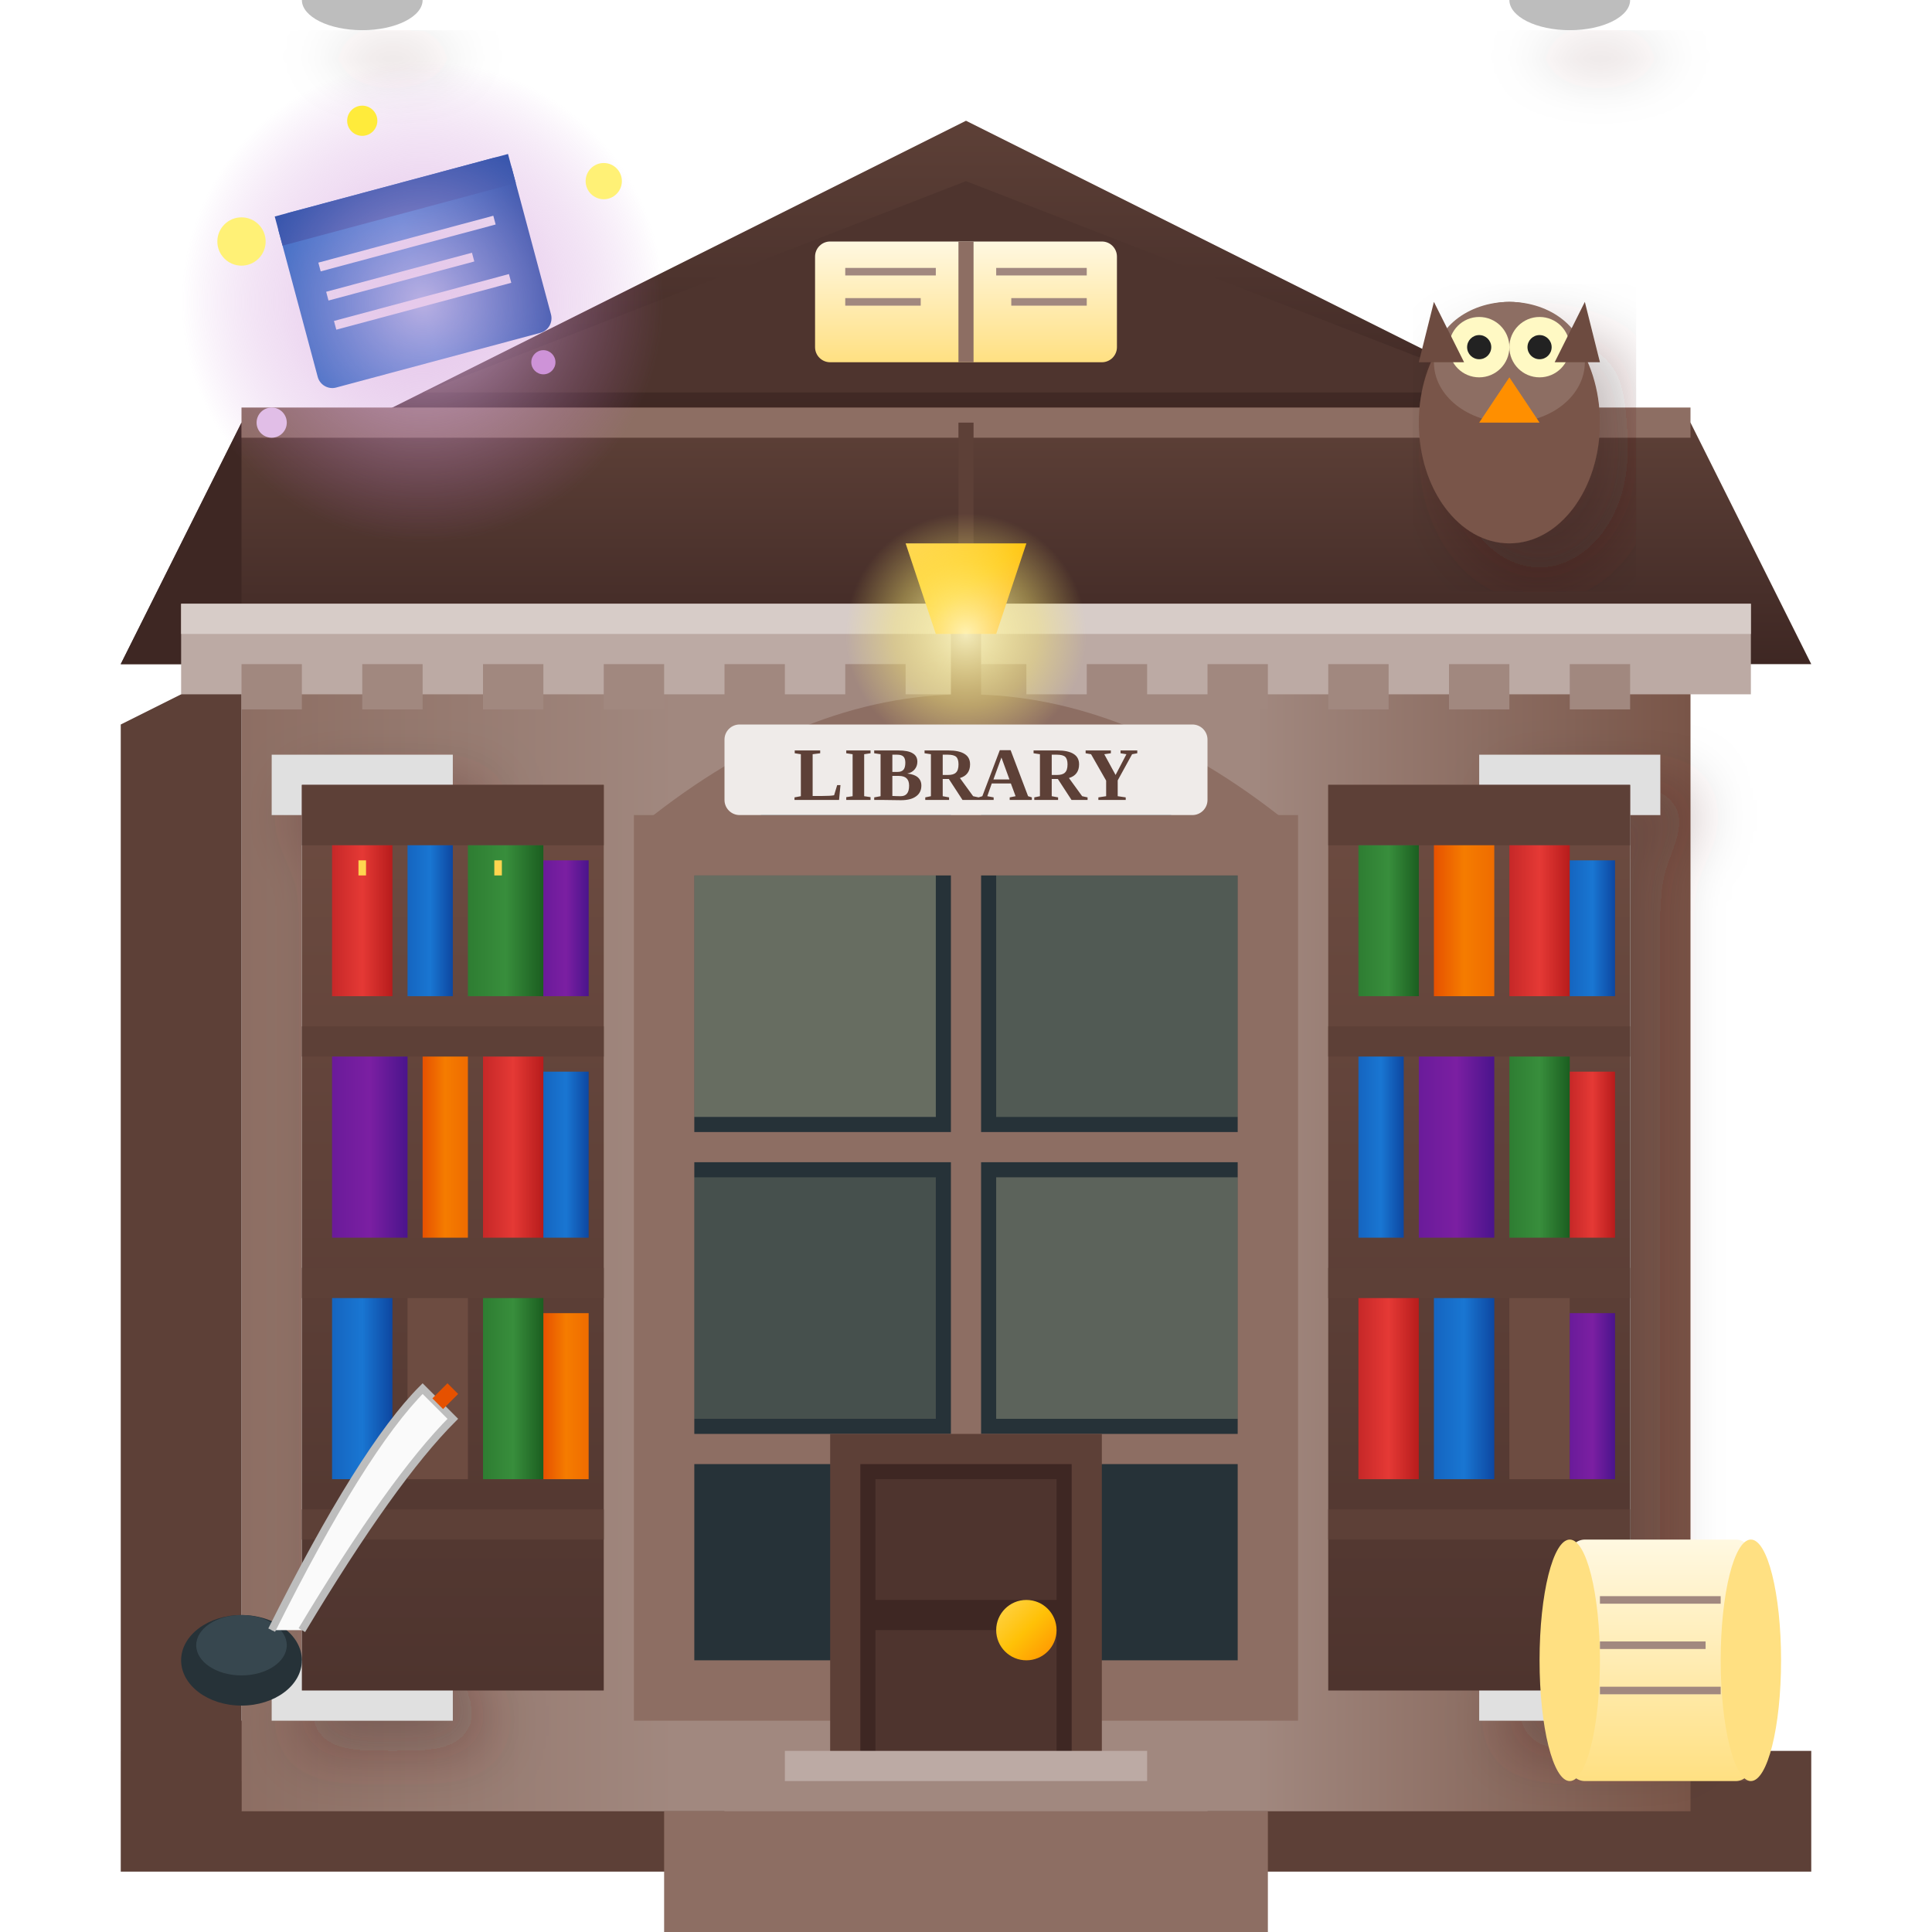
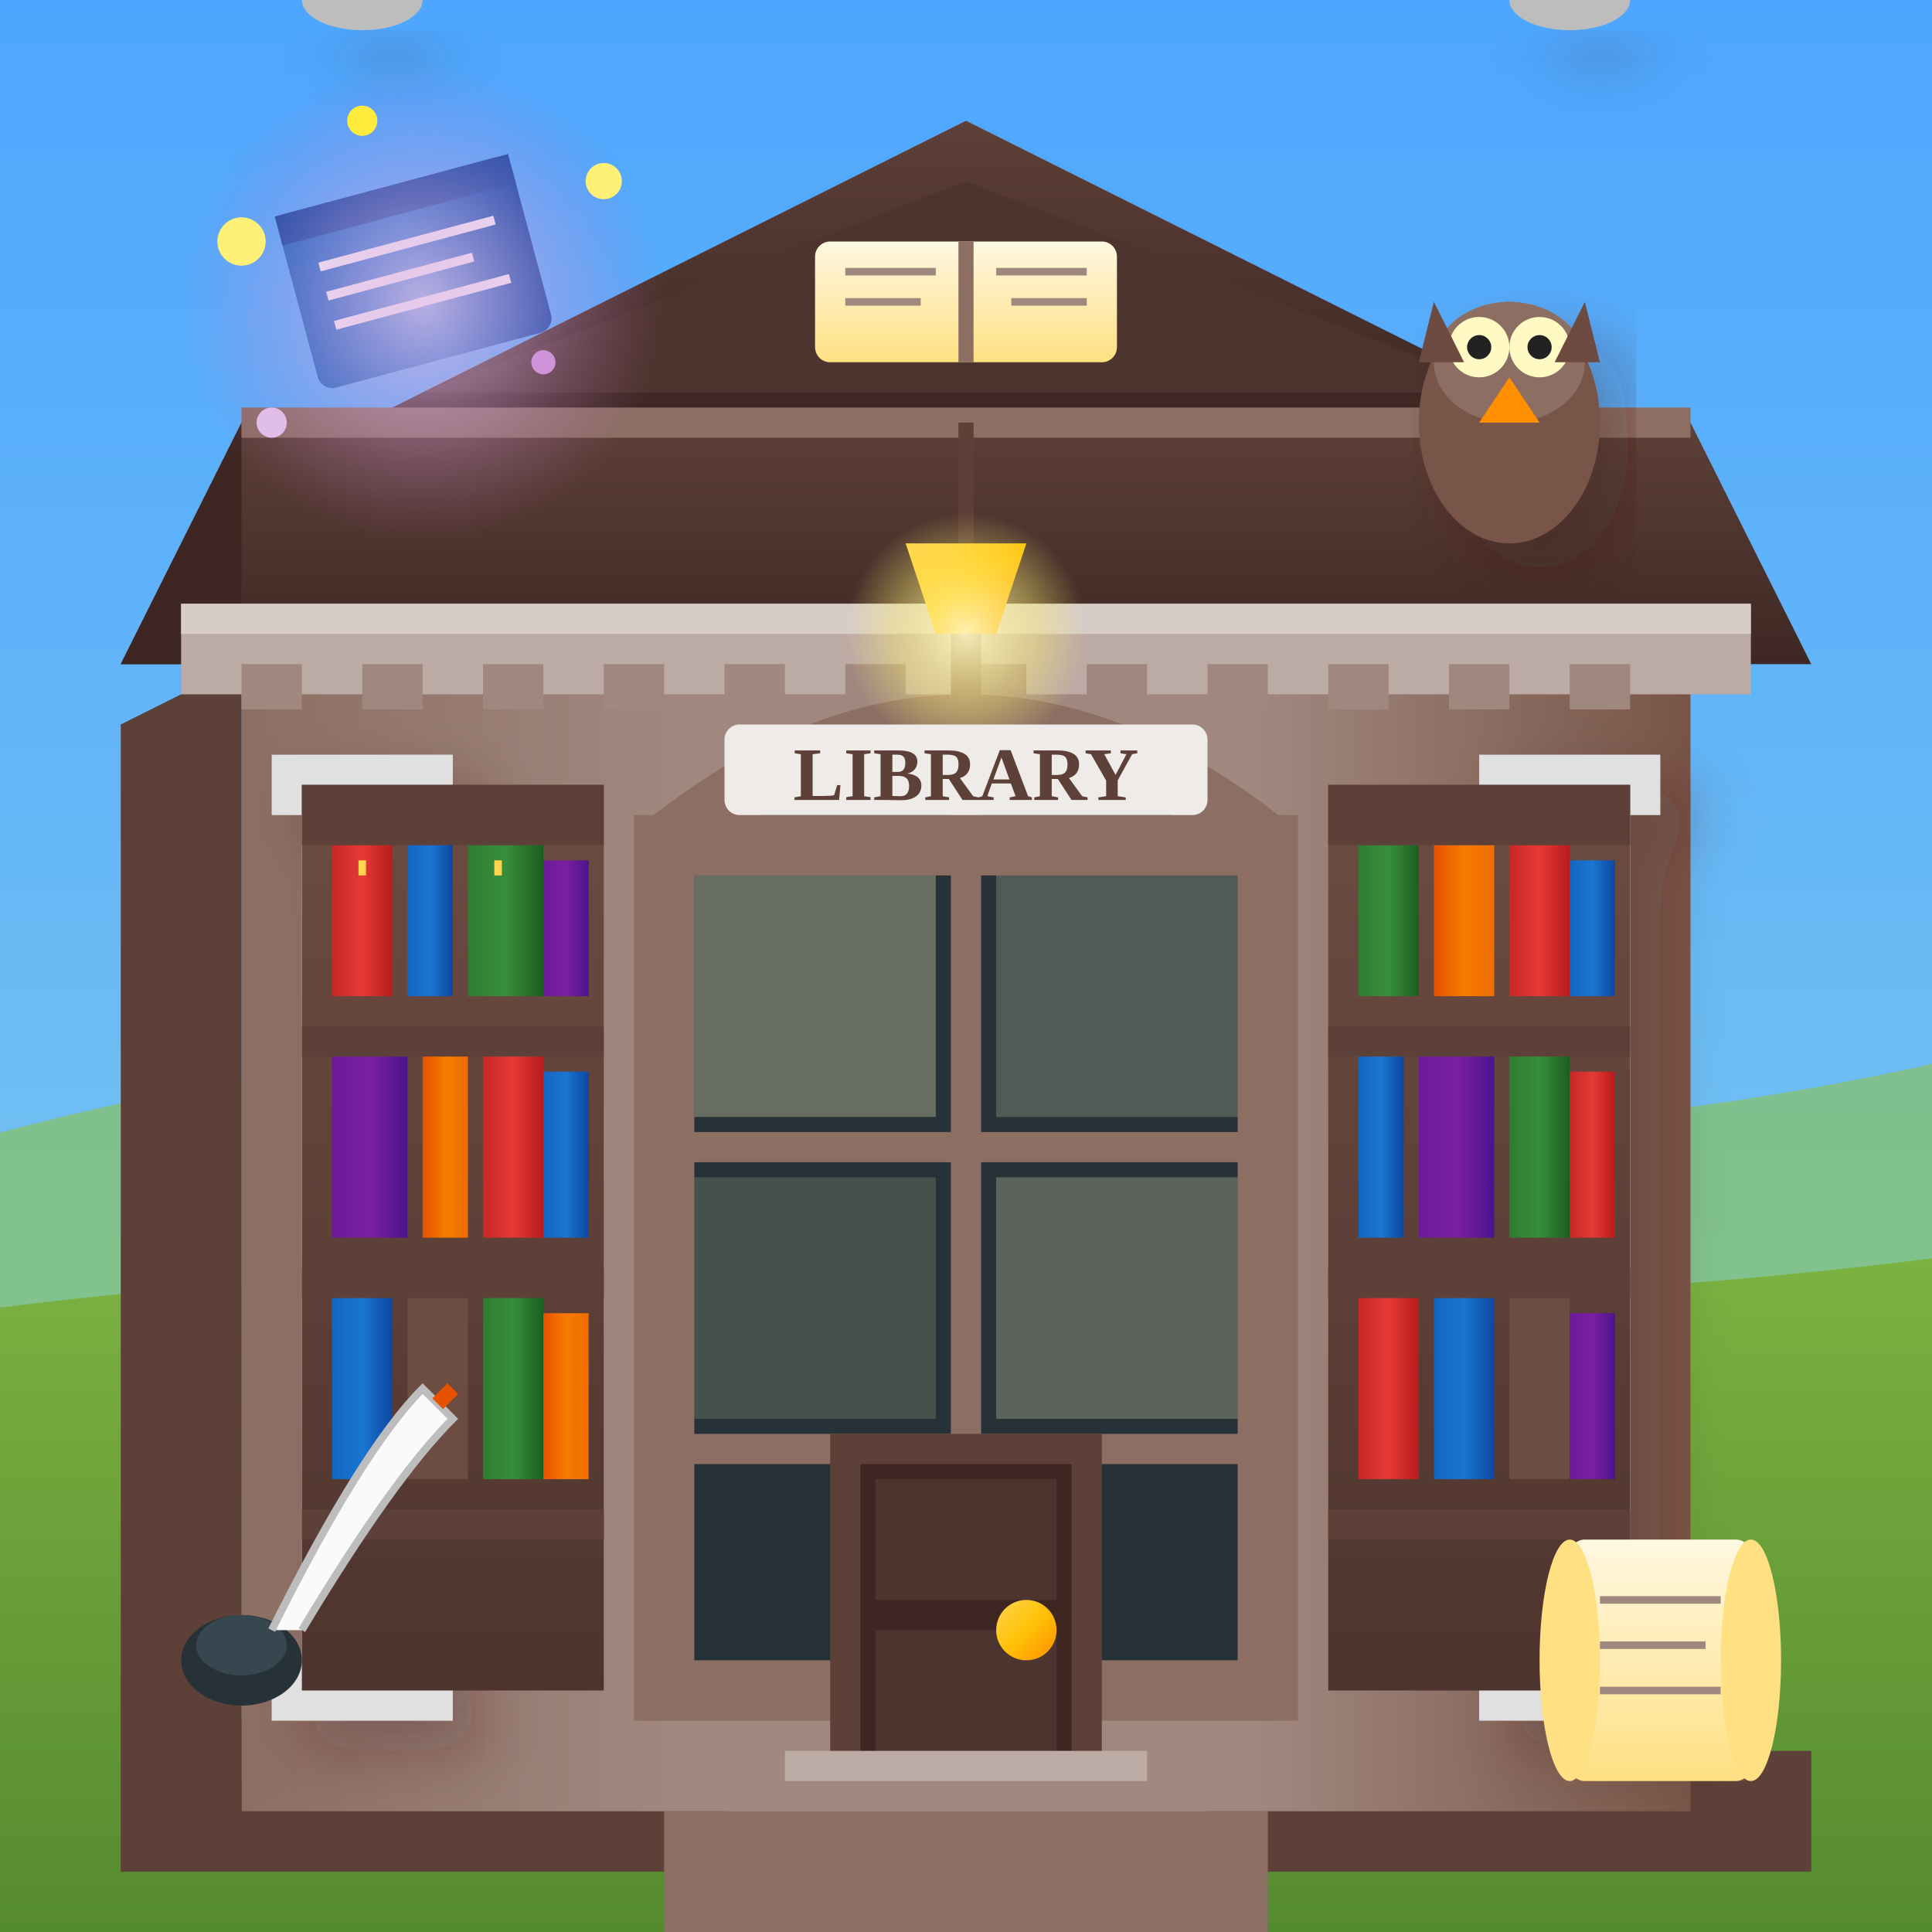
<svg xmlns="http://www.w3.org/2000/svg" viewBox="0 0 128 128" width="128" height="128">
  <defs>
    <linearGradient id="libraryWall" x1="0%" y1="0%" x2="100%" y2="0%">
      <stop offset="0%" style="stop-color:#8D6E63" />
      <stop offset="30%" style="stop-color:#A1887F" />
      <stop offset="70%" style="stop-color:#A1887F" />
      <stop offset="100%" style="stop-color:#795548" />
    </linearGradient>
    <linearGradient id="libraryRoof" x1="0%" y1="0%" x2="0%" y2="100%">
      <stop offset="0%" style="stop-color:#5D4037" />
      <stop offset="50%" style="stop-color:#4E342E" />
      <stop offset="100%" style="stop-color:#3E2723" />
    </linearGradient>
    <linearGradient id="bookshelfWood" x1="0%" y1="0%" x2="0%" y2="100%">
      <stop offset="0%" style="stop-color:#6D4C41" />
      <stop offset="100%" style="stop-color:#4E342E" />
    </linearGradient>
    <linearGradient id="redBook" x1="0%" y1="0%" x2="100%" y2="0%">
      <stop offset="0%" style="stop-color:#C62828" />
      <stop offset="50%" style="stop-color:#E53935" />
      <stop offset="100%" style="stop-color:#B71C1C" />
    </linearGradient>
    <linearGradient id="blueBook" x1="0%" y1="0%" x2="100%" y2="0%">
      <stop offset="0%" style="stop-color:#1565C0" />
      <stop offset="50%" style="stop-color:#1976D2" />
      <stop offset="100%" style="stop-color:#0D47A1" />
    </linearGradient>
    <linearGradient id="greenBook" x1="0%" y1="0%" x2="100%" y2="0%">
      <stop offset="0%" style="stop-color:#2E7D32" />
      <stop offset="50%" style="stop-color:#388E3C" />
      <stop offset="100%" style="stop-color:#1B5E20" />
    </linearGradient>
    <linearGradient id="purpleBook" x1="0%" y1="0%" x2="100%" y2="0%">
      <stop offset="0%" style="stop-color:#6A1B9A" />
      <stop offset="50%" style="stop-color:#7B1FA2" />
      <stop offset="100%" style="stop-color:#4A148C" />
    </linearGradient>
    <linearGradient id="orangeBook" x1="0%" y1="0%" x2="100%" y2="0%">
      <stop offset="0%" style="stop-color:#E65100" />
      <stop offset="50%" style="stop-color:#F57C00" />
      <stop offset="100%" style="stop-color:#EF6C00" />
    </linearGradient>
    <linearGradient id="goldAccent" x1="0%" y1="0%" x2="100%" y2="100%">
      <stop offset="0%" style="stop-color:#FFD54F" />
      <stop offset="50%" style="stop-color:#FFC107" />
      <stop offset="100%" style="stop-color:#FF8F00" />
    </linearGradient>
    <linearGradient id="columnGradient" x1="0%" y1="0%" x2="100%" y2="0%">
      <stop offset="0%" style="stop-color:#ECEFF1" />
      <stop offset="30%" style="stop-color:#FAFAFA" />
      <stop offset="70%" style="stop-color:#FAFAFA" />
      <stop offset="100%" style="stop-color:#CFD8DC" />
    </linearGradient>
    <linearGradient id="scrollGradient" x1="0%" y1="0%" x2="0%" y2="100%">
      <stop offset="0%" style="stop-color:#FFF8E1" />
      <stop offset="50%" style="stop-color:#FFECB3" />
      <stop offset="100%" style="stop-color:#FFE082" />
    </linearGradient>
    <radialGradient id="lampGlow" cx="50%" cy="50%" r="50%">
      <stop offset="0%" style="stop-color:#FFF9C4" stop-opacity="0.9" />
      <stop offset="60%" style="stop-color:#FFF176" stop-opacity="0.4" />
      <stop offset="100%" style="stop-color:#FFF176" stop-opacity="0" />
    </radialGradient>
    <radialGradient id="magicGlow" cx="50%" cy="50%" r="50%">
      <stop offset="0%" style="stop-color:#E1BEE7" stop-opacity="0.8" />
      <stop offset="60%" style="stop-color:#CE93D8" stop-opacity="0.3" />
      <stop offset="100%" style="stop-color:#BA68C8" stop-opacity="0" />
    </radialGradient>
    <filter id="dropShadow" x="-20%" y="-20%" width="140%" height="140%">
      <feDropShadow dx="2" dy="2" stdDeviation="2" flood-color="#3E2723" flood-opacity="0.3" />
    </filter>
+     <linearGradient id="sky" x1="0%" y1="0%" x2="0%" y2="100%">
+       <stop offset="0%" style="stop-color:#4da6ff" />
+       <stop offset="100%" style="stop-color:#87ceeb" />
+     </linearGradient>
+     <linearGradient id="grass" x1="0%" y1="0%" x2="0%" y2="100%">
+       <stop offset="0%" style="stop-color:#7cb342" />
+       <stop offset="100%" style="stop-color:#558b2f" />
+     </linearGradient>
  </defs>
+   <rect width="128" height="128" fill="url(#sky)" />
+   <path d="M-10,78 Q30,65 64,72 Q98,79 138,68 L138,88 L-10,88 Z" fill="#8bc34a" opacity="0.6" />
+   <path d="M-10,128 L-10,88 Q30,82 64,85 Q98,88 138,82 L138,128 Z" fill="url(#grass)" />
  <rect x="8" y="116" width="112" height="8" fill="#5D4037" />
  <rect x="12" y="114" width="104" height="4" fill="#6D4C41" />
  <rect x="16" y="44" width="96" height="76" fill="url(#libraryWall)" />
  <polygon points="16,44 16,120 8,116 8,48" fill="#5D4037" />
  <polygon points="8,44 120,44 112,28 16,28" fill="url(#libraryRoof)" />
  <polygon points="8,44 16,28 16,44" fill="#3E2723" />
  <polygon points="24,28 104,28 64,8" fill="url(#libraryRoof)" />
  <polygon points="28,26 100,26 64,12" fill="#4E342E" />
  <rect x="54" y="16" width="20" height="8" fill="url(#scrollGradient)" rx="1" />
  <line x1="64" y1="16" x2="64" y2="24" stroke="#8D6E63" stroke-width="1" />
  <line x1="56" y1="18" x2="62" y2="18" stroke="#A1887F" stroke-width="0.5" />
  <line x1="56" y1="20" x2="61" y2="20" stroke="#A1887F" stroke-width="0.5" />
  <line x1="66" y1="18" x2="72" y2="18" stroke="#A1887F" stroke-width="0.5" />
  <line x1="67" y1="20" x2="72" y2="20" stroke="#A1887F" stroke-width="0.5" />
  <line x1="16" y1="28" x2="112" y2="28" stroke="#8D6E63" stroke-width="2" />
  <rect x="12" y="40" width="104" height="6" fill="#BCAAA4" />
  <rect x="12" y="40" width="104" height="2" fill="#D7CCC8" />
  <g fill="#A1887F">
    <rect x="16" y="44" width="4" height="3" />
    <rect x="24" y="44" width="4" height="3" />
    <rect x="32" y="44" width="4" height="3" />
    <rect x="40" y="44" width="4" height="3" />
    <rect x="48" y="44" width="4" height="3" />
    <rect x="56" y="44" width="4" height="3" />
    <rect x="64" y="44" width="4" height="3" />
    <rect x="72" y="44" width="4" height="3" />
    <rect x="80" y="44" width="4" height="3" />
    <rect x="88" y="44" width="4" height="3" />
    <rect x="96" y="44" width="4" height="3" />
    <rect x="104" y="44" width="4" height="3" />
  </g>
  <g filter="url(#dropShadow)">
    <rect x="20" y="52" width="8" height="60" fill="url(#columnGradient)" />
    <rect x="18" y="50" width="12" height="4" fill="#E0E0E0" />
    <rect x="18" y="110" width="12" height="4" fill="#E0E0E0" />
    <ellipse cx="24" y="52" rx="4" ry="2" fill="#BDBDBD" />
    <line x1="22" y1="54" x2="22" y2="110" stroke="#CFD8DC" stroke-width="1" />
    <line x1="26" y1="54" x2="26" y2="110" stroke="#CFD8DC" stroke-width="1" />
    <rect x="100" y="52" width="8" height="60" fill="url(#columnGradient)" />
    <rect x="98" y="50" width="12" height="4" fill="#E0E0E0" />
    <rect x="98" y="110" width="12" height="4" fill="#E0E0E0" />
    <ellipse cx="104" y="52" rx="4" ry="2" fill="#BDBDBD" />
    <line x1="102" y1="54" x2="102" y2="110" stroke="#CFD8DC" stroke-width="1" />
    <line x1="106" y1="54" x2="106" y2="110" stroke="#CFD8DC" stroke-width="1" />
  </g>
  <rect x="44" y="56" width="40" height="56" fill="#263238" />
  <path d="M44 56 Q64 40 84 56" fill="#263238" stroke="#5D4037" stroke-width="2" />
  <rect x="44" y="56" width="40" height="56" fill="none" stroke="#8D6E63" stroke-width="4" />
  <path d="M44 56 Q64 40 84 56" fill="none" stroke="#8D6E63" stroke-width="4" />
  <line x1="64" y1="40" x2="64" y2="112" stroke="#8D6E63" stroke-width="2" />
  <line x1="44" y1="76" x2="84" y2="76" stroke="#8D6E63" stroke-width="2" />
  <line x1="44" y1="96" x2="84" y2="96" stroke="#8D6E63" stroke-width="2" />
  <rect x="46" y="58" width="16" height="16" fill="#FFF9C4" opacity="0.3" />
  <rect x="66" y="58" width="16" height="16" fill="#FFF9C4" opacity="0.2" />
  <rect x="46" y="78" width="16" height="16" fill="#FFF9C4" opacity="0.15" />
  <rect x="66" y="78" width="16" height="16" fill="#FFF9C4" opacity="0.25" />
  <rect x="20" y="52" width="20" height="60" fill="url(#bookshelfWood)" />
  <rect x="20" y="52" width="20" height="4" fill="#5D4037" />
  <rect x="20" y="68" width="20" height="2" fill="#5D4037" />
  <rect x="20" y="84" width="20" height="2" fill="#5D4037" />
  <rect x="20" y="100" width="20" height="2" fill="#5D4037" />
  <rect x="22" y="56" width="4" height="10" fill="url(#redBook)" />
  <rect x="27" y="56" width="3" height="10" fill="url(#blueBook)" />
  <rect x="31" y="56" width="5" height="10" fill="url(#greenBook)" />
  <rect x="36" y="57" width="3" height="9" fill="url(#purpleBook)" />
  <line x1="24" y1="57" x2="24" y2="58" stroke="#FFD54F" stroke-width="0.5" />
  <line x1="33" y1="57" x2="33" y2="58" stroke="#FFD54F" stroke-width="0.5" />
  <rect x="22" y="70" width="5" height="12" fill="url(#purpleBook)" />
  <rect x="28" y="70" width="3" height="12" fill="url(#orangeBook)" />
  <rect x="32" y="70" width="4" height="12" fill="url(#redBook)" />
  <rect x="36" y="71" width="3" height="11" fill="url(#blueBook)" />
  <rect x="22" y="86" width="4" height="12" fill="url(#blueBook)" />
  <rect x="27" y="86" width="4" height="12" fill="#6D4C41" />
  <rect x="32" y="86" width="4" height="12" fill="url(#greenBook)" />
  <rect x="36" y="87" width="3" height="11" fill="url(#orangeBook)" />
  <rect x="88" y="52" width="20" height="60" fill="url(#bookshelfWood)" />
  <rect x="88" y="52" width="20" height="4" fill="#5D4037" />
  <rect x="88" y="68" width="20" height="2" fill="#5D4037" />
  <rect x="88" y="84" width="20" height="2" fill="#5D4037" />
  <rect x="88" y="100" width="20" height="2" fill="#5D4037" />
  <rect x="90" y="56" width="4" height="10" fill="url(#greenBook)" />
  <rect x="95" y="56" width="4" height="10" fill="url(#orangeBook)" />
  <rect x="100" y="56" width="4" height="10" fill="url(#redBook)" />
  <rect x="104" y="57" width="3" height="9" fill="url(#blueBook)" />
  <rect x="90" y="70" width="3" height="12" fill="url(#blueBook)" />
  <rect x="94" y="70" width="5" height="12" fill="url(#purpleBook)" />
  <rect x="100" y="70" width="4" height="12" fill="url(#greenBook)" />
  <rect x="104" y="71" width="3" height="11" fill="url(#redBook)" />
  <rect x="90" y="86" width="4" height="12" fill="url(#redBook)" />
  <rect x="95" y="86" width="4" height="12" fill="url(#blueBook)" />
  <rect x="100" y="86" width="4" height="12" fill="#6D4C41" />
  <rect x="104" y="87" width="3" height="11" fill="url(#purpleBook)" />
  <rect x="56" y="96" width="16" height="24" fill="#3E2723" />
  <rect x="56" y="96" width="16" height="24" fill="none" stroke="#5D4037" stroke-width="2" />
  <rect x="58" y="98" width="12" height="8" fill="#4E342E" />
  <rect x="58" y="108" width="12" height="10" fill="#4E342E" />
  <circle cx="68" cy="108" r="2" fill="url(#goldAccent)" />
  <rect x="52" y="116" width="24" height="6" fill="#BCAAA4" />
  <rect x="48" y="118" width="32" height="6" fill="#A1887F" />
  <rect x="44" y="120" width="40" height="8" fill="#8D6E63" />
  <g filter="url(#dropShadow)">
    <ellipse cx="100" cy="28" rx="6" ry="8" fill="#795548" />
    <ellipse cx="100" cy="24" rx="5" ry="4" fill="#8D6E63" />
    <circle cx="98" cy="23" r="2" fill="#FFF9C4" />
    <circle cx="102" cy="23" r="2" fill="#FFF9C4" />
    <circle cx="98" cy="23" r="0.8" fill="#212121" />
    <circle cx="102" cy="23" r="0.8" fill="#212121" />
    <polygon points="100,25 98,28 102,28" fill="#FF8F00" />
    <polygon points="95,20 97,24 94,24" fill="#6D4C41" />
    <polygon points="105,20 103,24 106,24" fill="#6D4C41" />
  </g>
  <line x1="64" y1="28" x2="64" y2="36" stroke="#5D4037" stroke-width="1" />
  <polygon points="60,36 68,36 66,42 62,42" fill="url(#goldAccent)" />
  <circle cx="64" cy="42" r="8" fill="url(#lampGlow)" />
  <g transform="rotate(-15, 28, 20)">
    <rect x="20" y="12" width="16" height="12" fill="url(#blueBook)" rx="1" />
    <rect x="20" y="12" width="16" height="2" fill="#0D47A1" />
    <line x1="22" y1="16" x2="34" y2="16" stroke="#FAFAFA" stroke-width="0.6" />
    <line x1="22" y1="18" x2="32" y2="18" stroke="#FAFAFA" stroke-width="0.6" />
    <line x1="22" y1="20" x2="34" y2="20" stroke="#FAFAFA" stroke-width="0.6" />
  </g>
  <circle cx="28" cy="20" r="16" fill="url(#magicGlow)" />
  <circle cx="16" cy="16" r="1.6" fill="#FFF176" />
  <circle cx="40" cy="12" r="1.2" fill="#FFF176" />
  <circle cx="24" cy="8" r="1" fill="#FFEB3B" />
  <circle cx="36" cy="24" r="0.8" fill="#CE93D8" />
  <circle cx="18" cy="28" r="1" fill="#E1BEE7" />
  <g transform="translate(8, 100)">
    <ellipse cx="8" cy="10" rx="4" ry="3" fill="#263238" />
    <ellipse cx="8" cy="9" rx="3" ry="2" fill="#37474F" />
    <path d="M10 8 Q16 -4 20 -8 L22 -6 Q18 -2 12 8" fill="#FAFAFA" stroke="#BDBDBD" stroke-width="0.5" />
    <line x1="21" y1="-7" x2="22" y2="-8" stroke="#E65100" stroke-width="1" />
  </g>
  <g transform="translate(104, 100)">
    <rect x="0" y="2" width="12" height="16" fill="url(#scrollGradient)" rx="1" />
    <ellipse cx="0" cy="10" rx="2" ry="8" fill="#FFE082" />
    <ellipse cx="12" cy="10" rx="2" ry="8" fill="#FFE082" />
    <line x1="2" y1="6" x2="10" y2="6" stroke="#A1887F" stroke-width="0.5" />
    <line x1="2" y1="9" x2="9" y2="9" stroke="#A1887F" stroke-width="0.5" />
    <line x1="2" y1="12" x2="10" y2="12" stroke="#A1887F" stroke-width="0.5" />
  </g>
  <rect x="48" y="48" width="32" height="6" fill="#EFEBE9" rx="1" />
  <text x="64" y="53" text-anchor="middle" font-size="5" fill="#5D4037" font-weight="bold">LIBRARY</text>
</svg>
